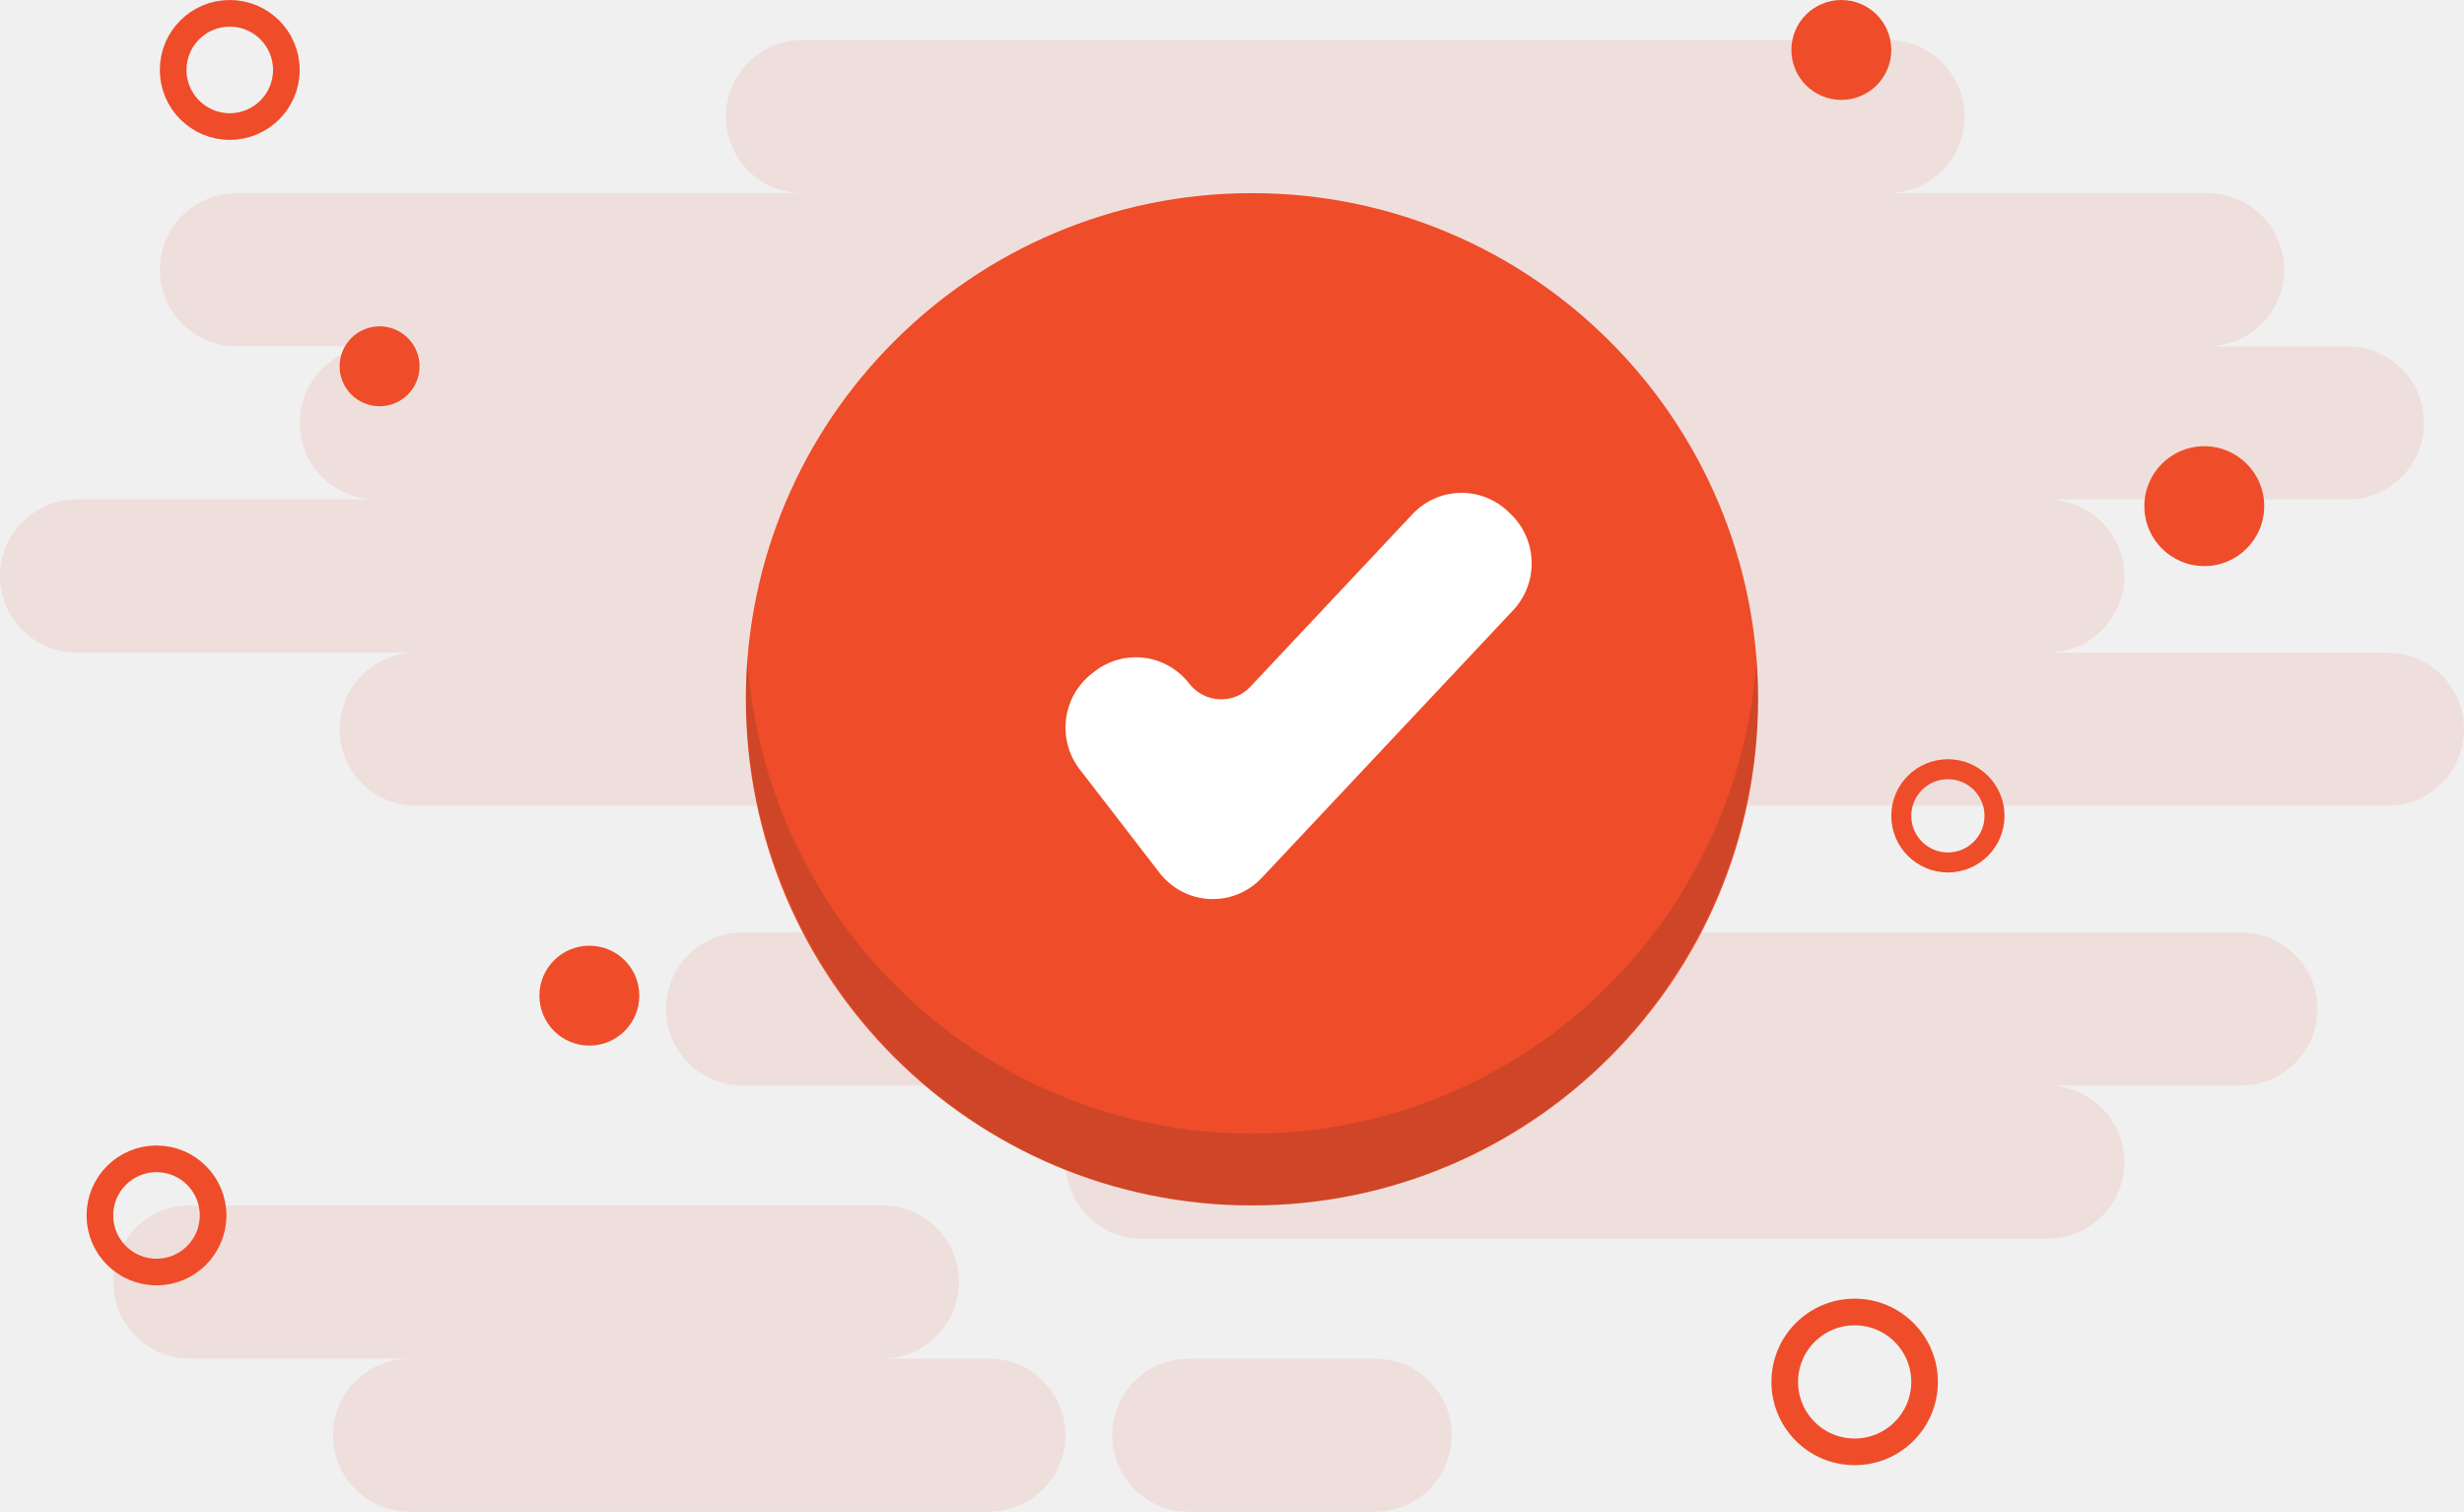
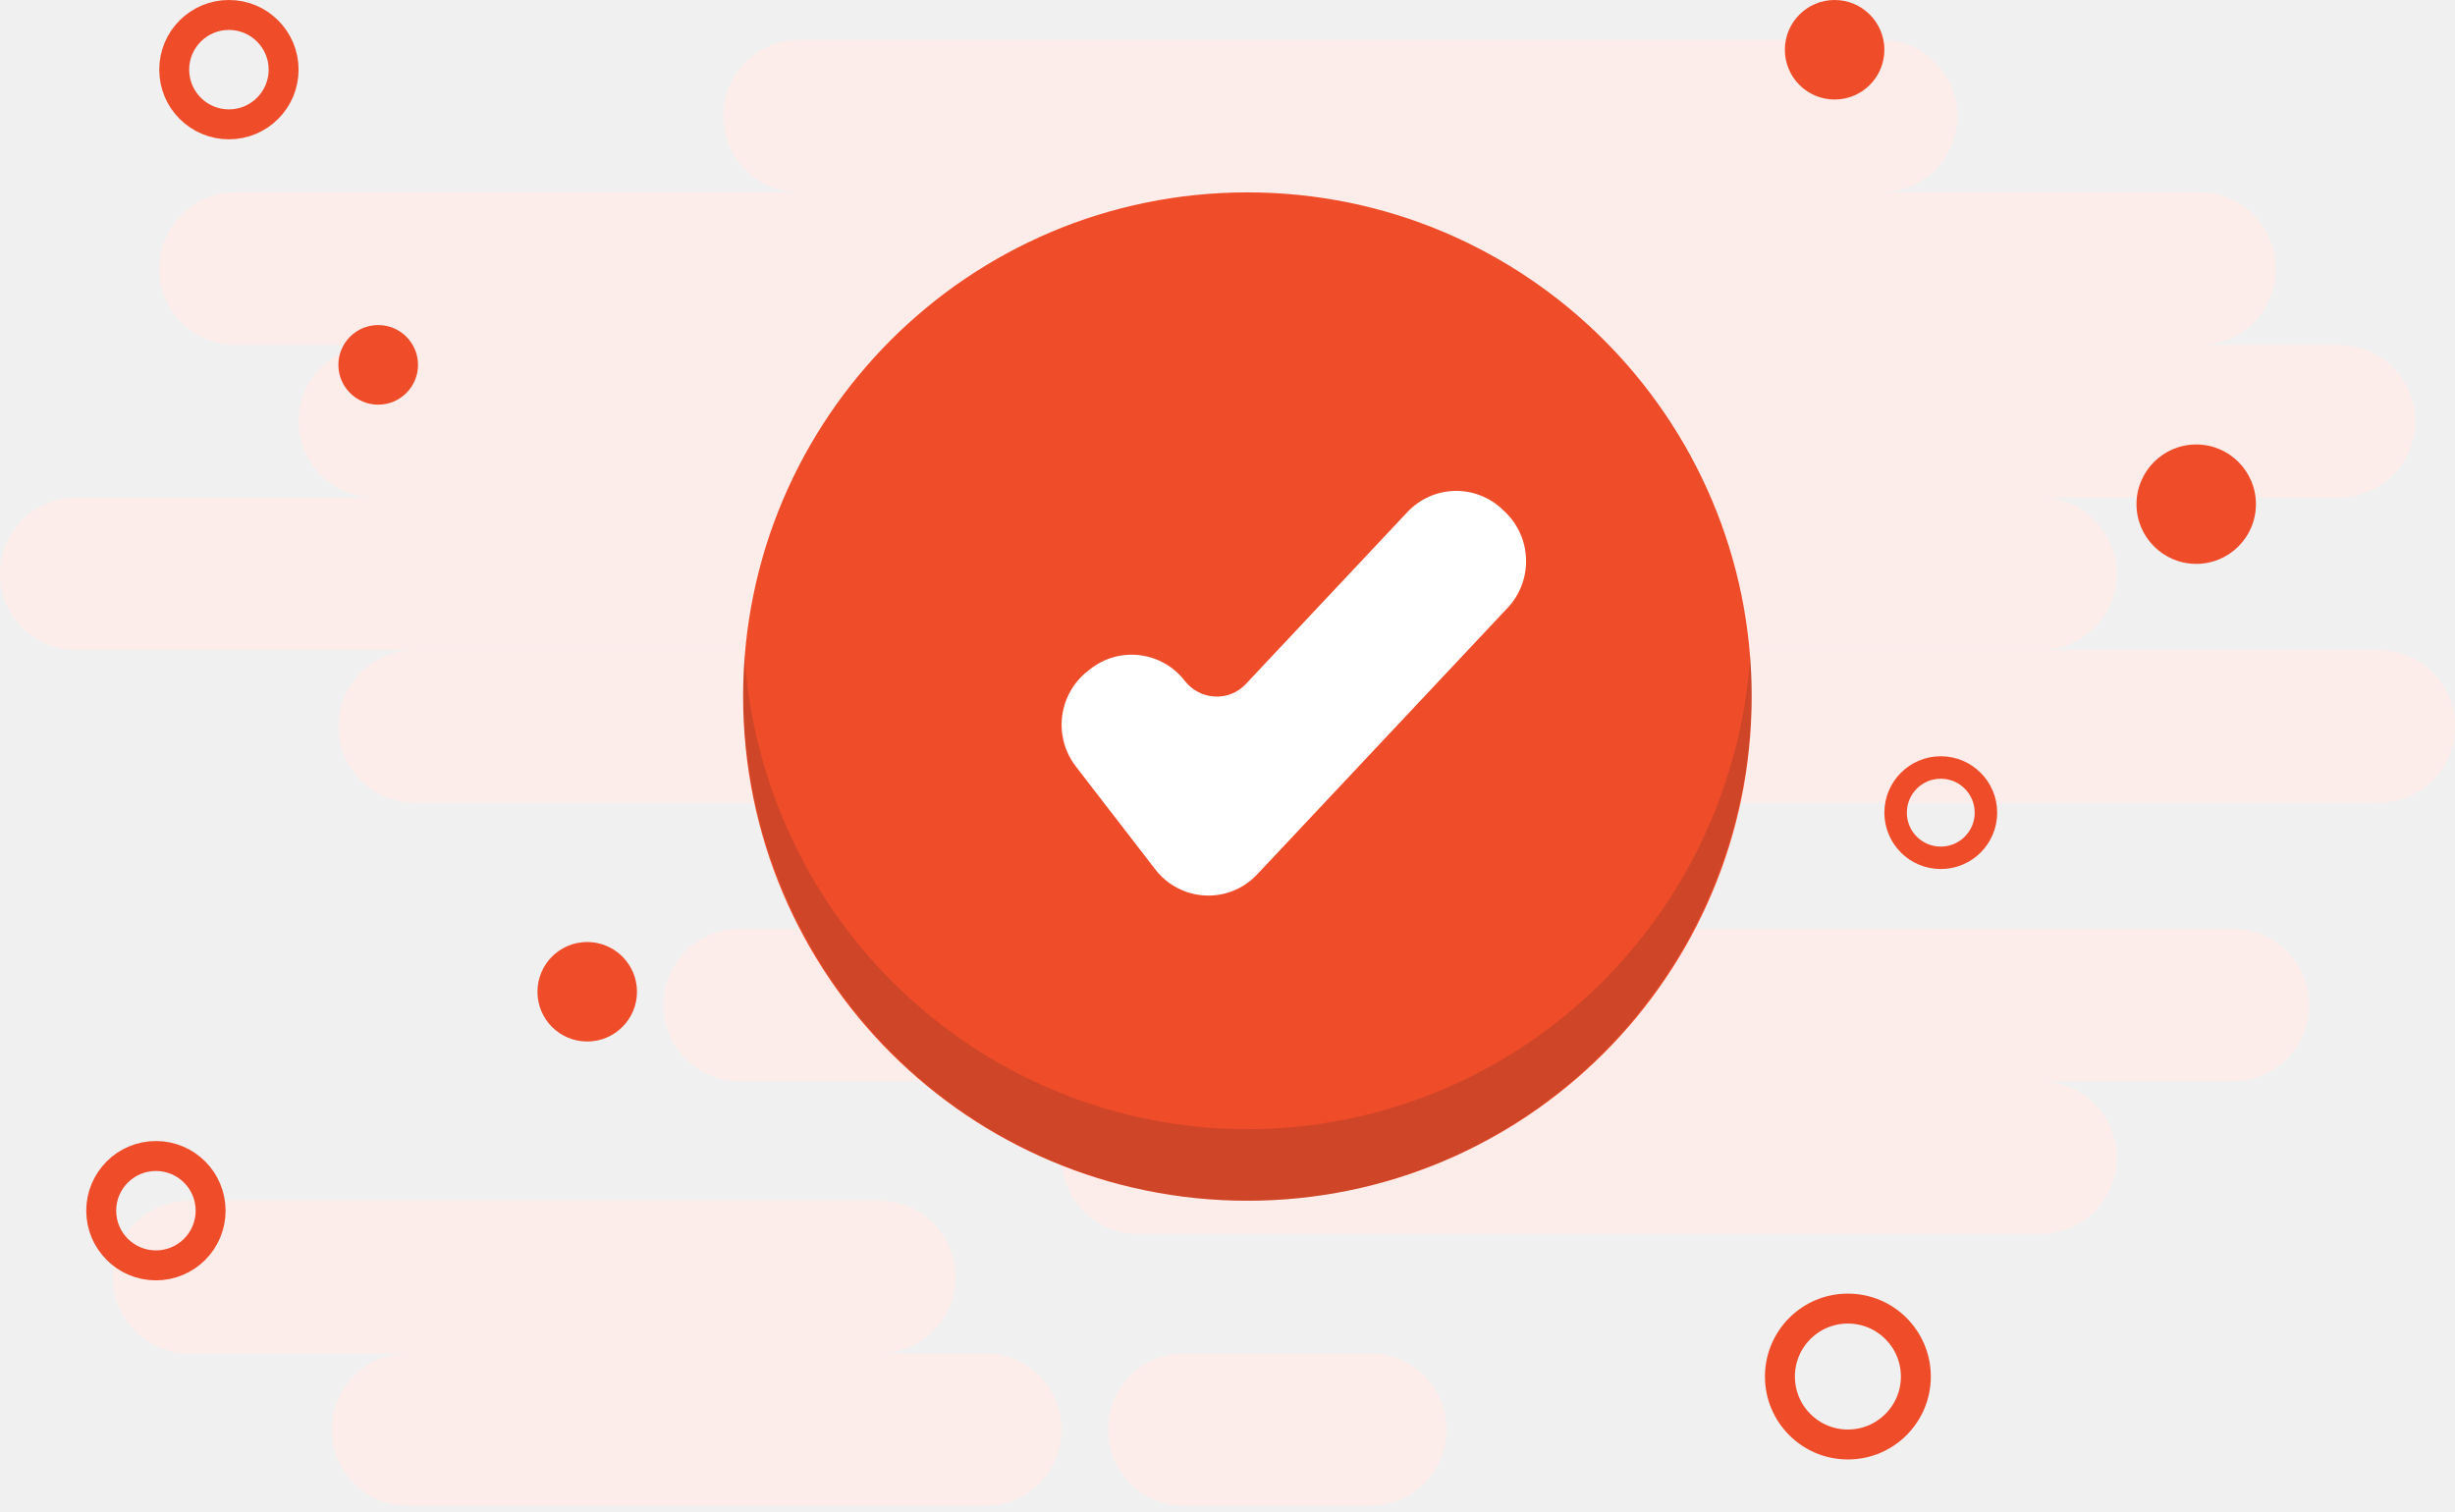
- <svg xmlns="http://www.w3.org/2000/svg" width="370" height="227" viewBox="0 0 370 227" fill="none">
-   <rect x="24" y="29" width="319" height="23" rx="11.5" fill="#EF4C29" fill-opacity="0.1" />
-   <rect x="109" y="6" width="186" height="23" rx="11.5" fill="#EF4C29" fill-opacity="0.1" />
-   <rect x="45" y="52" width="319" height="23" rx="11.5" fill="#EF4C29" fill-opacity="0.1" />
-   <rect y="75" width="319" height="23" rx="11.5" fill="#EF4C29" fill-opacity="0.1" />
-   <rect x="51" y="98" width="319" height="23" rx="11.5" fill="#EF4C29" fill-opacity="0.1" />
-   <rect x="100" y="140" width="248" height="23" rx="11.5" fill="#EF4C29" fill-opacity="0.1" />
-   <rect x="160" y="163" width="159" height="23" rx="11.5" fill="#EF4C29" fill-opacity="0.1" />
-   <rect x="17" y="181" width="127" height="23" rx="11.5" fill="#EF4C29" fill-opacity="0.1" />
-   <rect x="50" y="204" width="110" height="23" rx="11.5" fill="#EF4C29" fill-opacity="0.1" />
-   <rect x="167" y="204" width="51" height="23" rx="11.5" fill="#EF4C29" fill-opacity="0.1" />
-   <path d="M188 181C229.974 181 264 146.974 264 105C264 63.026 229.974 29 188 29C146.026 29 112 63.026 112 105C112 146.974 146.026 181 188 181Z" fill="#EF4C29" />
-   <path d="M182.116 135C181.952 135 181.786 134.996 181.62 134.988C180.162 134.917 178.736 134.528 177.441 133.849C176.145 133.17 175.011 132.217 174.115 131.055L162.131 115.52C160.484 113.38 159.745 110.667 160.078 107.979C160.411 105.29 161.789 102.844 163.908 101.178L164.337 100.841C166.46 99.18 169.15 98.435 171.817 98.77C174.484 99.106 176.91 100.494 178.564 102.63C179.102 103.328 179.783 103.901 180.561 104.309C181.338 104.716 182.194 104.949 183.07 104.992C183.946 105.044 184.823 104.9 185.638 104.57C186.453 104.24 187.186 103.733 187.784 103.085L212.115 77.186C213.965 75.222 216.512 74.077 219.198 74.004C221.884 73.93 224.489 74.934 226.442 76.795L226.838 77.172C228.787 79.038 229.923 81.607 229.996 84.316C230.069 87.025 229.074 89.652 227.228 91.622L189.471 131.808C188.525 132.817 187.385 133.62 186.12 134.169C184.856 134.718 183.493 135.001 182.116 135V135Z" fill="white" />
-   <path opacity="0.16" d="M188 170.215C168.772 170.212 150.26 162.863 136.196 149.647C122.131 136.432 113.559 118.333 112.208 99C112.085 100.783 112 102.577 112 104.393C112 124.71 120.007 144.196 134.26 158.562C148.513 172.929 167.844 181 188 181C208.156 181 227.487 172.929 241.74 158.562C255.993 144.196 264 124.71 264 104.393C264 102.577 263.915 100.783 263.792 99C262.441 118.333 253.869 136.432 239.804 149.647C225.74 162.863 207.228 170.212 188 170.215V170.215Z" fill="#231F20" />
-   <path d="M43 10.5C43 15.194 39.194 19 34.5 19C29.806 19 26 15.194 26 10.5C26 5.806 29.806 2 34.5 2C39.194 2 43 5.806 43 10.5Z" stroke="#EF4C29" stroke-width="4" />
-   <path d="M289 207.5C289 213.299 284.299 218 278.5 218C272.701 218 268 213.299 268 207.5C268 201.701 272.701 197 278.5 197C284.299 197 289 201.701 289 207.5Z" stroke="#EF4C29" stroke-width="4" />
-   <path d="M32 182.5C32 187.194 28.194 191 23.5 191C18.806 191 15 187.194 15 182.5C15 177.806 18.806 174 23.5 174C28.194 174 32 177.806 32 182.5Z" stroke="#EF4C29" stroke-width="4" />
-   <path d="M299.5 122.5C299.5 126.366 296.366 129.5 292.5 129.5C288.634 129.5 285.5 126.366 285.5 122.5C285.5 118.634 288.634 115.5 292.5 115.5C296.366 115.5 299.5 118.634 299.5 122.5Z" stroke="#EF4C29" stroke-width="3" />
-   <path d="M88.5 157C92.642 157 96 153.642 96 149.5C96 145.358 92.642 142 88.5 142C84.358 142 81 145.358 81 149.5C81 153.642 84.358 157 88.5 157Z" fill="#EF4C29" />
-   <path d="M57 61C60.314 61 63 58.314 63 55C63 51.686 60.314 49 57 49C53.686 49 51 51.686 51 55C51 58.314 53.686 61 57 61Z" fill="#EF4C29" />
-   <path d="M331 85C335.971 85 340 80.971 340 76C340 71.029 335.971 67 331 67C326.029 67 322 71.029 322 76C322 80.971 326.029 85 331 85Z" fill="#EF4C29" />
-   <path d="M276.5 15C280.642 15 284 11.642 284 7.5C284 3.358 280.642 0 276.5 0C272.358 0 269 3.358 269 7.5C269 11.642 272.358 15 276.5 15Z" fill="#EF4C29" />
+ <svg xmlns="http://www.w3.org/2000/svg" width="328" height="202" viewBox="0 0 328 202" fill="none">
+   <rect x="21.275" y="25.708" width="282.789" height="20.389" rx="10.195" fill="#FDEDEA" />
+   <rect x="96.627" y="5.319" width="164.886" height="20.389" rx="10.195" fill="#FDEDEA" />
+   <rect x="39.892" y="46.097" width="282.789" height="20.389" rx="10.195" fill="#FDEDEA" />
+   <rect y="66.486" width="282.789" height="20.389" rx="10.195" fill="#FDEDEA" />
+   <rect x="45.211" y="86.876" width="282.789" height="20.389" rx="10.195" fill="#FDEDEA" />
+   <rect x="88.648" y="124.108" width="219.849" height="20.389" rx="10.195" fill="#FDEDEA" />
+   <rect x="141.838" y="144.497" width="140.951" height="20.389" rx="10.195" fill="#FDEDEA" />
+   <rect x="15.07" y="160.454" width="112.584" height="20.389" rx="10.195" fill="#FDEDEA" />
+   <rect x="44.324" y="180.843" width="97.513" height="20.389" rx="10.195" fill="#FDEDEA" />
+   <rect x="148.043" y="180.843" width="45.211" height="20.389" rx="10.195" fill="#FDEDEA" />
+   <path d="M166.659 160.454C203.868 160.454 234.032 130.29 234.032 93.081C234.032 55.872 203.868 25.708 166.659 25.708C129.45 25.708 99.286 55.872 99.286 93.081C99.286 130.29 129.45 160.454 166.659 160.454Z" fill="#EF4C29" />
+   <path d="M161.443 119.676C161.297 119.676 161.15 119.672 161.003 119.665C159.71 119.602 158.446 119.257 157.298 118.656C156.149 118.054 155.144 117.209 154.35 116.178L143.726 102.407C142.266 100.51 141.611 98.105 141.906 95.722C142.202 93.338 143.422 91.17 145.301 89.693L145.682 89.394C147.564 87.921 149.948 87.261 152.313 87.559C154.677 87.856 156.828 89.087 158.293 90.981C158.77 91.599 159.374 92.107 160.064 92.468C160.753 92.83 161.512 93.036 162.288 93.074C163.065 93.12 163.842 92.992 164.565 92.7C165.287 92.408 165.937 91.958 166.467 91.384L188.036 68.424C189.676 66.683 191.934 65.668 194.315 65.603C196.696 65.538 199.006 66.428 200.737 68.078L201.088 68.412C202.816 70.066 203.823 72.343 203.888 74.745C203.952 77.146 203.07 79.475 201.433 81.221L167.963 116.847C167.124 117.741 166.113 118.453 164.992 118.939C163.871 119.426 162.663 119.676 161.443 119.676V119.676Z" fill="white" />
+   <path opacity="0.16" d="M166.659 150.893C149.614 150.891 133.204 144.376 120.735 132.66C108.267 120.945 100.668 104.901 99.471 87.762C99.362 89.343 99.286 90.934 99.286 92.543C99.286 110.554 106.384 127.827 119.019 140.563C131.654 153.299 148.791 160.454 166.659 160.454C184.527 160.454 201.664 153.299 214.299 140.563C226.934 127.827 234.032 110.554 234.032 92.543C234.032 90.934 233.957 89.343 233.847 87.762C232.65 104.901 225.051 120.945 212.583 132.66C200.115 144.376 183.704 150.891 166.659 150.893V150.893Z" fill="#231F20" />
+   <path d="M37.892 9.308C37.892 13.344 34.62 16.616 30.584 16.616C26.547 16.616 23.275 13.344 23.275 9.308C23.275 5.272 26.547 2 30.584 2C34.62 2 37.892 5.272 37.892 9.308Z" stroke="#EF4C29" stroke-width="4" />
+   <path d="M255.968 183.946C255.968 188.961 251.902 193.027 246.887 193.027C241.871 193.027 237.806 188.961 237.806 183.946C237.806 178.93 241.871 174.865 246.887 174.865C251.902 174.865 255.968 178.93 255.968 183.946Z" stroke="#EF4C29" stroke-width="4" />
+   <path d="M28.141 161.784C28.141 165.82 24.869 169.092 20.832 169.092C16.796 169.092 13.524 165.82 13.524 161.784C13.524 157.748 16.796 154.476 20.832 154.476C24.869 154.476 28.141 157.748 28.141 161.784Z" stroke="#EF4C29" stroke-width="4" />
+   <path d="M265.332 108.595C265.332 111.928 262.63 114.63 259.297 114.63C255.964 114.63 253.262 111.928 253.262 108.595C253.262 105.262 255.964 102.56 259.297 102.56C262.63 102.56 265.332 105.262 265.332 108.595Z" stroke="#EF4C29" stroke-width="3" />
+   <path d="M78.454 139.178C82.126 139.178 85.103 136.201 85.103 132.53C85.103 128.858 82.126 125.881 78.454 125.881C74.782 125.881 71.806 128.858 71.806 132.53C71.806 136.201 74.782 139.178 78.454 139.178Z" fill="#EF4C29" />
+   <path d="M50.53 54.076C53.467 54.076 55.849 51.694 55.849 48.757C55.849 45.819 53.467 43.438 50.53 43.438C47.592 43.438 45.211 45.819 45.211 48.757C45.211 51.694 47.592 54.076 50.53 54.076Z" fill="#EF4C29" />
+   <path d="M293.427 75.351C297.833 75.351 301.405 71.779 301.405 67.373C301.405 62.967 297.833 59.395 293.427 59.395C289.02 59.395 285.448 62.967 285.448 67.373C285.448 71.779 289.02 75.351 293.427 75.351Z" fill="#EF4C29" />
+   <path d="M245.113 13.297C248.785 13.297 251.762 10.321 251.762 6.649C251.762 2.977 248.785 0 245.113 0C241.442 0 238.465 2.977 238.465 6.649C238.465 10.321 241.442 13.297 245.113 13.297Z" fill="#EF4C29" />
</svg>
